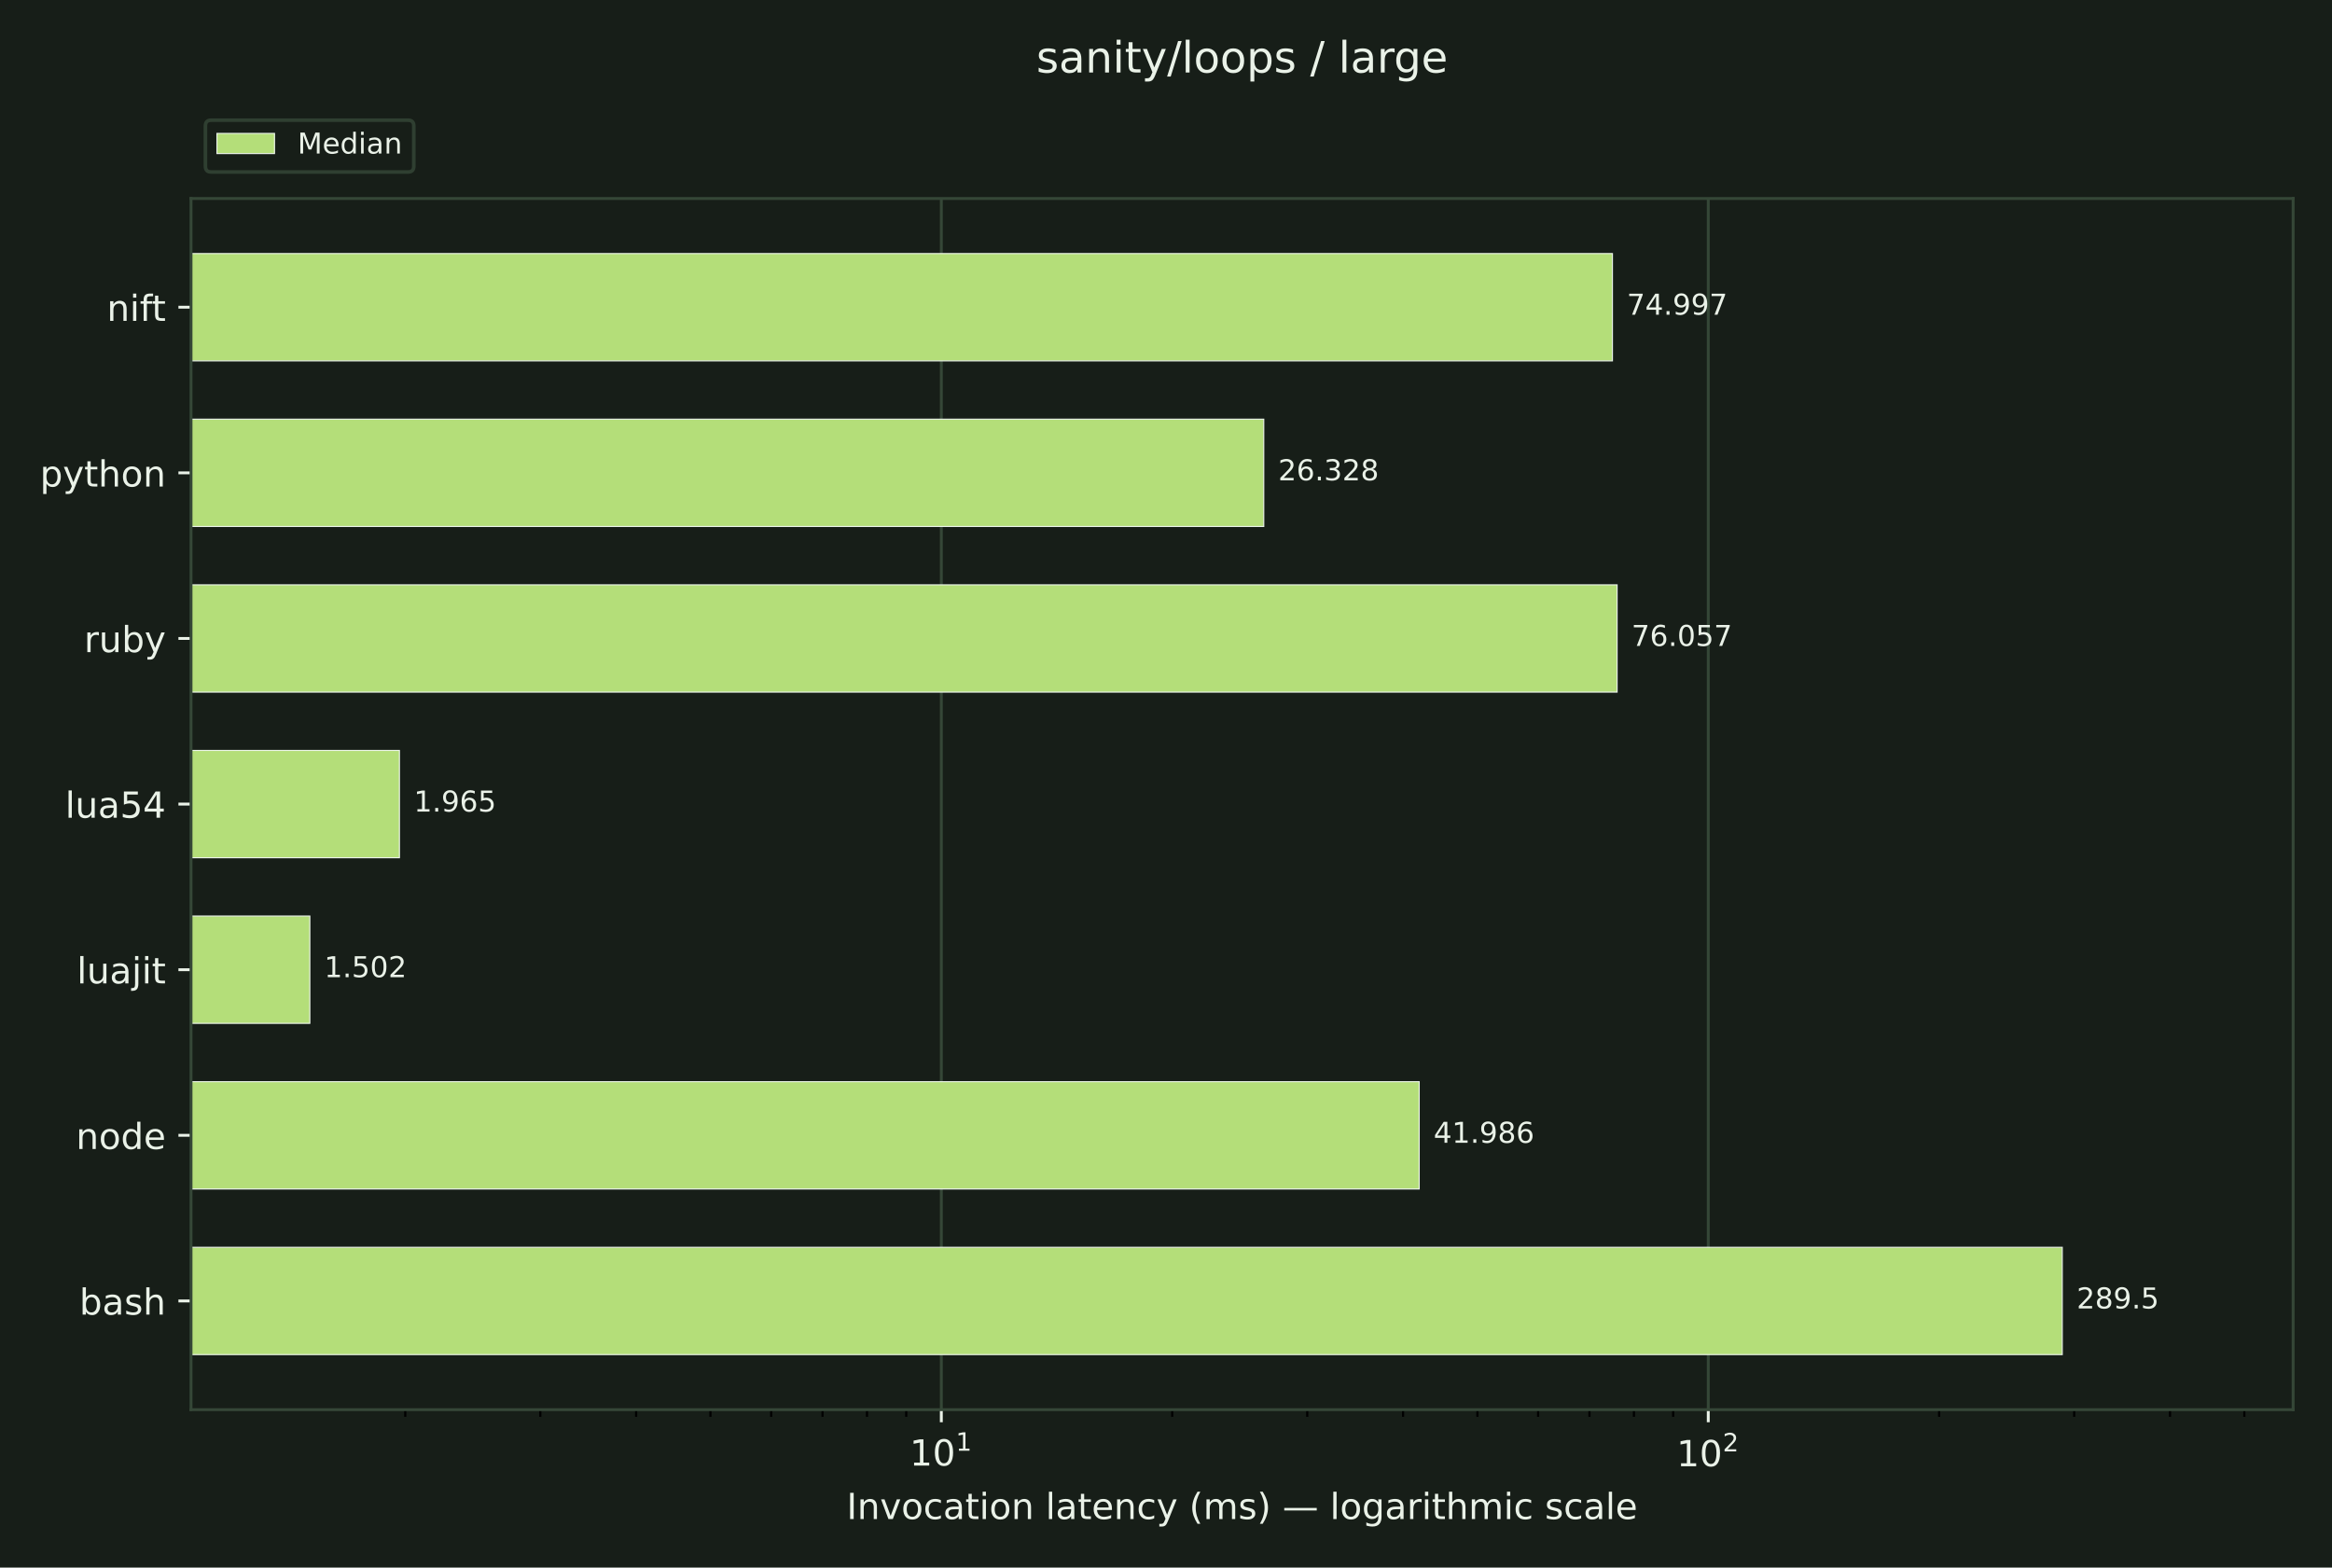
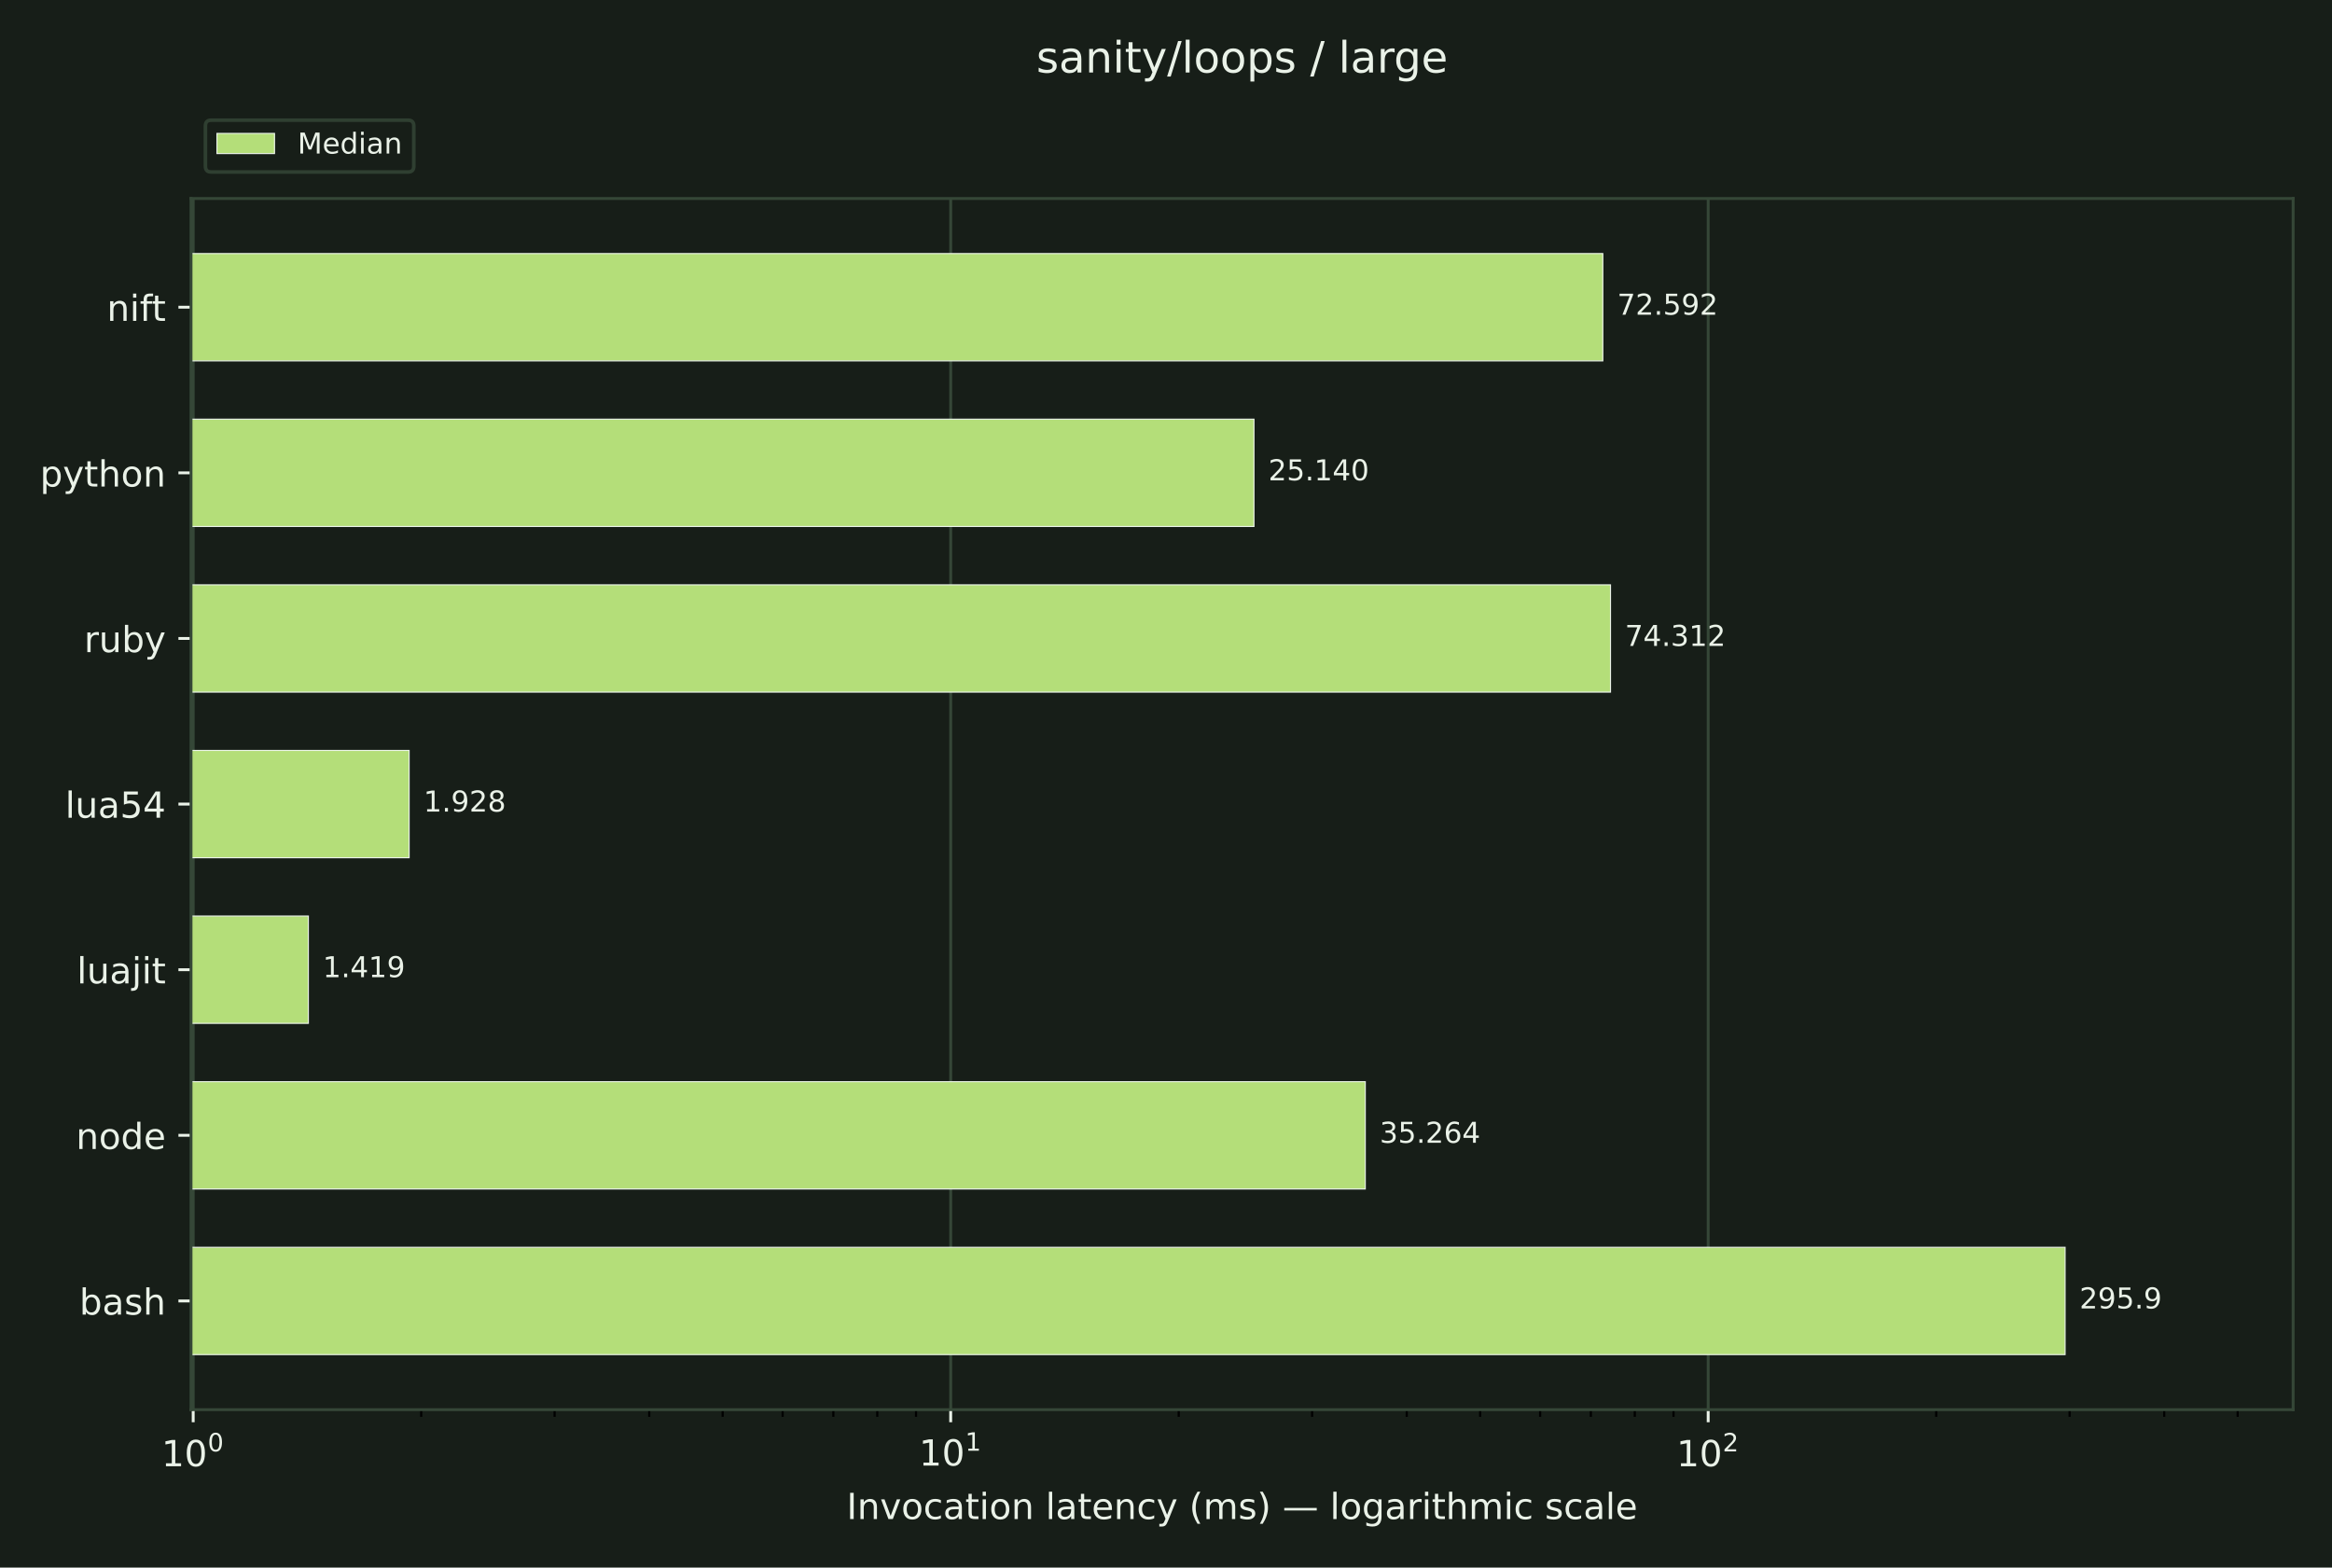
<svg xmlns="http://www.w3.org/2000/svg" xmlns:xlink="http://www.w3.org/1999/xlink" width="648pt" height="435.6pt" viewBox="0 0 648 435.6" version="1.1">
  <defs>
    <style type="text/css">*{stroke-linejoin: round; stroke-linecap: butt}</style>
  </defs>
  <g id="figure_1">
    <g id="patch_1">
      <path d="M 0 435.6  L 648 435.6  L 648 0  L 0 0  z " style="fill: #171e18" />
    </g>
    <g id="axes_1">
      <g id="patch_2">
        <path d="M 53.08 391.715  L 637.2 391.715  L 637.2 55.16  L 53.08 55.16  z " style="fill: #171e18" />
      </g>
      <g id="matplotlib.axis_1">
        <g id="xtick_1">
          <g id="line2d_1">
-             <path d="M 261.568 391.715  L 261.568 55.16  " clip-path="url(#p746bb4a10f)" style="fill: none; stroke: #354737; stroke-width: 0.8; stroke-linecap: square" />
+             <path d="M 53.681 391.715  L 53.681 55.16  " clip-path="url(#p746bb4a10f)" style="fill: none; stroke: #354737; stroke-width: 0.8; stroke-linecap: square" />
          </g>
          <g id="line2d_2">
            <defs>
              <path id="m59518d439b" d="M 0 0  L 0 3.5  " style="stroke: #eaf2e8; stroke-width: 0.8" />
            </defs>
            <g>
-               <use xlink:href="#m59518d439b" x="261.568" y="391.715" style="fill: #eaf2e8; stroke: #eaf2e8; stroke-width: 0.8" />
+               <use xlink:href="#m59518d439b" x="53.681" y="391.715" style="fill: #eaf2e8; stroke: #eaf2e8; stroke-width: 0.8" />
            </g>
          </g>
          <g id="text_1">
-             <g style="fill: #eaf2e8" transform="translate(252.7682 408.0153)">
+             <g style="fill: #eaf2e8" transform="translate(44.88072 408.1153)">
+               <text>
+                 <tspan x="0" y="-0.675" style="font-size: 10px; font-family: 'DejaVu Sans'; fill: #eaf2e8">1</tspan>
+                 <tspan x="6.362" y="-0.675" style="font-size: 10px; font-family: 'DejaVu Sans'; fill: #eaf2e8">0</tspan>
+                 <tspan x="12.82" y="-4.805" style="font-size: 7px; font-family: 'DejaVu Sans'; fill: #eaf2e8">0</tspan>
+               </text>
+             </g>
+           </g>
+         </g>
+         <g id="xtick_2">
+           <g id="line2d_3">
+             <path d="M 264.169 391.715  L 264.169 55.16  " clip-path="url(#p746bb4a10f)" style="fill: none; stroke: #354737; stroke-width: 0.8; stroke-linecap: square" />
+           </g>
+           <g id="line2d_4">
+             <g>
+               <use xlink:href="#m59518d439b" x="264.169" y="391.715" style="fill: #eaf2e8; stroke: #eaf2e8; stroke-width: 0.8" />
+             </g>
+           </g>
+           <g id="text_2">
+             <g style="fill: #eaf2e8" transform="translate(255.3692 408.0153)">
              <text>
                <tspan x="0" y="-0.762" style="font-size: 10px; font-family: 'DejaVu Sans'; fill: #eaf2e8">1</tspan>
                <tspan x="6.362" y="-0.762" style="font-size: 10px; font-family: 'DejaVu Sans'; fill: #eaf2e8">0</tspan>
                <tspan x="12.82" y="-4.892" style="font-size: 7px; font-family: 'DejaVu Sans'; fill: #eaf2e8">1</tspan>
              </text>
            </g>
          </g>
        </g>
-         <g id="xtick_2">
-           <g id="line2d_3">
-             <path d="M 474.68 391.715  L 474.68 55.16  " clip-path="url(#p746bb4a10f)" style="fill: none; stroke: #354737; stroke-width: 0.8; stroke-linecap: square" />
-           </g>
-           <g id="line2d_4">
-             <g>
-               <use xlink:href="#m59518d439b" x="474.68" y="391.715" style="fill: #eaf2e8; stroke: #eaf2e8; stroke-width: 0.8" />
-             </g>
-           </g>
-           <g id="text_2">
-             <g style="fill: #eaf2e8" transform="translate(465.8795 408.1153)">
+         <g id="xtick_3">
+           <g id="line2d_5">
+             <path d="M 474.658 391.715  L 474.658 55.16  " clip-path="url(#p746bb4a10f)" style="fill: none; stroke: #354737; stroke-width: 0.8; stroke-linecap: square" />
+           </g>
+           <g id="line2d_6">
+             <g>
+               <use xlink:href="#m59518d439b" x="474.658" y="391.715" style="fill: #eaf2e8; stroke: #eaf2e8; stroke-width: 0.8" />
+             </g>
+           </g>
+           <g id="text_3">
+             <g style="fill: #eaf2e8" transform="translate(465.8578 408.1153)">
              <text>
                <tspan x="0" y="-0.675" style="font-size: 10px; font-family: 'DejaVu Sans'; fill: #eaf2e8">1</tspan>
                <tspan x="6.362" y="-0.675" style="font-size: 10px; font-family: 'DejaVu Sans'; fill: #eaf2e8">0</tspan>
                <tspan x="12.82" y="-4.805" style="font-size: 7px; font-family: 'DejaVu Sans'; fill: #eaf2e8">2</tspan>
              </text>
            </g>
          </g>
        </g>
-         <g id="xtick_3">
-           <g id="line2d_5">
+         <g id="xtick_4">
+           <g id="line2d_7">
            <defs>
              <path id="m1d4f00b2ae" d="M 0 0  L 0 2  " style="stroke: #000000; stroke-width: 0.6" />
            </defs>
            <g>
-               <use xlink:href="#m1d4f00b2ae" x="112.61" y="391.715" style="stroke: #000000; stroke-width: 0.6" />
-             </g>
-           </g>
-         </g>
-         <g id="xtick_4">
-           <g id="line2d_6">
-             <g>
-               <use xlink:href="#m1d4f00b2ae" x="150.137" y="391.715" style="stroke: #000000; stroke-width: 0.6" />
+               <use xlink:href="#m1d4f00b2ae" x="117.044" y="391.715" style="stroke: #000000; stroke-width: 0.6" />
            </g>
          </g>
        </g>
        <g id="xtick_5">
-           <g id="line2d_7">
-             <g>
-               <use xlink:href="#m1d4f00b2ae" x="176.763" y="391.715" style="stroke: #000000; stroke-width: 0.6" />
+           <g id="line2d_8">
+             <g>
+               <use xlink:href="#m1d4f00b2ae" x="154.109" y="391.715" style="stroke: #000000; stroke-width: 0.6" />
            </g>
          </g>
        </g>
        <g id="xtick_6">
-           <g id="line2d_8">
-             <g>
-               <use xlink:href="#m1d4f00b2ae" x="197.415" y="391.715" style="stroke: #000000; stroke-width: 0.6" />
+           <g id="line2d_9">
+             <g>
+               <use xlink:href="#m1d4f00b2ae" x="180.407" y="391.715" style="stroke: #000000; stroke-width: 0.6" />
            </g>
          </g>
        </g>
        <g id="xtick_7">
-           <g id="line2d_9">
-             <g>
-               <use xlink:href="#m1d4f00b2ae" x="214.29" y="391.715" style="stroke: #000000; stroke-width: 0.6" />
+           <g id="line2d_10">
+             <g>
+               <use xlink:href="#m1d4f00b2ae" x="200.806" y="391.715" style="stroke: #000000; stroke-width: 0.6" />
            </g>
          </g>
        </g>
        <g id="xtick_8">
-           <g id="line2d_10">
-             <g>
-               <use xlink:href="#m1d4f00b2ae" x="228.557" y="391.715" style="stroke: #000000; stroke-width: 0.6" />
+           <g id="line2d_11">
+             <g>
+               <use xlink:href="#m1d4f00b2ae" x="217.473" y="391.715" style="stroke: #000000; stroke-width: 0.6" />
            </g>
          </g>
        </g>
        <g id="xtick_9">
-           <g id="line2d_11">
-             <g>
-               <use xlink:href="#m1d4f00b2ae" x="240.916" y="391.715" style="stroke: #000000; stroke-width: 0.6" />
+           <g id="line2d_12">
+             <g>
+               <use xlink:href="#m1d4f00b2ae" x="231.564" y="391.715" style="stroke: #000000; stroke-width: 0.6" />
            </g>
          </g>
        </g>
        <g id="xtick_10">
-           <g id="line2d_12">
-             <g>
-               <use xlink:href="#m1d4f00b2ae" x="251.817" y="391.715" style="stroke: #000000; stroke-width: 0.6" />
+           <g id="line2d_13">
+             <g>
+               <use xlink:href="#m1d4f00b2ae" x="243.771" y="391.715" style="stroke: #000000; stroke-width: 0.6" />
            </g>
          </g>
        </g>
        <g id="xtick_11">
-           <g id="line2d_13">
-             <g>
-               <use xlink:href="#m1d4f00b2ae" x="325.721" y="391.715" style="stroke: #000000; stroke-width: 0.6" />
+           <g id="line2d_14">
+             <g>
+               <use xlink:href="#m1d4f00b2ae" x="254.538" y="391.715" style="stroke: #000000; stroke-width: 0.6" />
            </g>
          </g>
        </g>
        <g id="xtick_12">
-           <g id="line2d_14">
-             <g>
-               <use xlink:href="#m1d4f00b2ae" x="363.248" y="391.715" style="stroke: #000000; stroke-width: 0.6" />
+           <g id="line2d_15">
+             <g>
+               <use xlink:href="#m1d4f00b2ae" x="327.533" y="391.715" style="stroke: #000000; stroke-width: 0.6" />
            </g>
          </g>
        </g>
        <g id="xtick_13">
-           <g id="line2d_15">
-             <g>
-               <use xlink:href="#m1d4f00b2ae" x="389.874" y="391.715" style="stroke: #000000; stroke-width: 0.6" />
+           <g id="line2d_16">
+             <g>
+               <use xlink:href="#m1d4f00b2ae" x="364.598" y="391.715" style="stroke: #000000; stroke-width: 0.6" />
            </g>
          </g>
        </g>
        <g id="xtick_14">
-           <g id="line2d_16">
-             <g>
-               <use xlink:href="#m1d4f00b2ae" x="410.527" y="391.715" style="stroke: #000000; stroke-width: 0.6" />
+           <g id="line2d_17">
+             <g>
+               <use xlink:href="#m1d4f00b2ae" x="390.896" y="391.715" style="stroke: #000000; stroke-width: 0.6" />
            </g>
          </g>
        </g>
        <g id="xtick_15">
-           <g id="line2d_17">
-             <g>
-               <use xlink:href="#m1d4f00b2ae" x="427.401" y="391.715" style="stroke: #000000; stroke-width: 0.6" />
+           <g id="line2d_18">
+             <g>
+               <use xlink:href="#m1d4f00b2ae" x="411.294" y="391.715" style="stroke: #000000; stroke-width: 0.6" />
            </g>
          </g>
        </g>
        <g id="xtick_16">
-           <g id="line2d_18">
-             <g>
-               <use xlink:href="#m1d4f00b2ae" x="441.668" y="391.715" style="stroke: #000000; stroke-width: 0.6" />
+           <g id="line2d_19">
+             <g>
+               <use xlink:href="#m1d4f00b2ae" x="427.961" y="391.715" style="stroke: #000000; stroke-width: 0.6" />
            </g>
          </g>
        </g>
        <g id="xtick_17">
-           <g id="line2d_19">
-             <g>
-               <use xlink:href="#m1d4f00b2ae" x="454.027" y="391.715" style="stroke: #000000; stroke-width: 0.6" />
+           <g id="line2d_20">
+             <g>
+               <use xlink:href="#m1d4f00b2ae" x="442.053" y="391.715" style="stroke: #000000; stroke-width: 0.6" />
            </g>
          </g>
        </g>
        <g id="xtick_18">
-           <g id="line2d_20">
-             <g>
-               <use xlink:href="#m1d4f00b2ae" x="464.928" y="391.715" style="stroke: #000000; stroke-width: 0.6" />
+           <g id="line2d_21">
+             <g>
+               <use xlink:href="#m1d4f00b2ae" x="454.259" y="391.715" style="stroke: #000000; stroke-width: 0.6" />
            </g>
          </g>
        </g>
        <g id="xtick_19">
-           <g id="line2d_21">
-             <g>
-               <use xlink:href="#m1d4f00b2ae" x="538.832" y="391.715" style="stroke: #000000; stroke-width: 0.6" />
+           <g id="line2d_22">
+             <g>
+               <use xlink:href="#m1d4f00b2ae" x="465.026" y="391.715" style="stroke: #000000; stroke-width: 0.6" />
            </g>
          </g>
        </g>
        <g id="xtick_20">
-           <g id="line2d_22">
-             <g>
-               <use xlink:href="#m1d4f00b2ae" x="576.359" y="391.715" style="stroke: #000000; stroke-width: 0.6" />
+           <g id="line2d_23">
+             <g>
+               <use xlink:href="#m1d4f00b2ae" x="538.021" y="391.715" style="stroke: #000000; stroke-width: 0.6" />
            </g>
          </g>
        </g>
        <g id="xtick_21">
-           <g id="line2d_23">
-             <g>
-               <use xlink:href="#m1d4f00b2ae" x="602.985" y="391.715" style="stroke: #000000; stroke-width: 0.6" />
+           <g id="line2d_24">
+             <g>
+               <use xlink:href="#m1d4f00b2ae" x="575.086" y="391.715" style="stroke: #000000; stroke-width: 0.6" />
            </g>
          </g>
        </g>
        <g id="xtick_22">
-           <g id="line2d_24">
-             <g>
-               <use xlink:href="#m1d4f00b2ae" x="623.638" y="391.715" style="stroke: #000000; stroke-width: 0.6" />
-             </g>
-           </g>
-         </g>
-         <g id="text_3">
+           <g id="line2d_25">
+             <g>
+               <use xlink:href="#m1d4f00b2ae" x="601.384" y="391.715" style="stroke: #000000; stroke-width: 0.6" />
+             </g>
+           </g>
+         </g>
+         <g id="xtick_23">
+           <g id="line2d_26">
+             <g>
+               <use xlink:href="#m1d4f00b2ae" x="621.783" y="391.715" style="stroke: #000000; stroke-width: 0.6" />
+             </g>
+           </g>
+         </g>
+         <g id="text_4">
          <text style="font-size: 10px; font-family: 'DejaVu Sans'; text-anchor: middle; fill: #eaf2e8" x="345.14" y="422.116" transform="rotate(-0 345.14 422.1161)">Invocation latency (ms) — logarithmic scale</text>
        </g>
      </g>
      <g id="matplotlib.axis_2">
        <g id="ytick_1">
-           <g id="line2d_25">
+           <g id="line2d_27">
            <defs>
              <path id="mf8918c31de" d="M 0 0  L -3.5 0  " style="stroke: #eaf2e8; stroke-width: 0.8" />
            </defs>
            <g>
              <use xlink:href="#mf8918c31de" x="53.08" y="85.369" style="fill: #eaf2e8; stroke: #eaf2e8; stroke-width: 0.8" />
            </g>
          </g>
-           <g id="text_4">
+           <g id="text_5">
            <text style="font-size: 10px; font-family: 'DejaVu Sans'; text-anchor: end; fill: #eaf2e8" x="46.08" y="89.169" transform="rotate(-0 46.08 89.16857)">nift</text>
          </g>
        </g>
        <g id="ytick_2">
-           <g id="line2d_26">
+           <g id="line2d_28">
            <g>
              <use xlink:href="#mf8918c31de" x="53.08" y="131.392" style="fill: #eaf2e8; stroke: #eaf2e8; stroke-width: 0.8" />
            </g>
          </g>
-           <g id="text_5">
+           <g id="text_6">
            <text style="font-size: 10px; font-family: 'DejaVu Sans'; text-anchor: end; fill: #eaf2e8" x="46.08" y="135.191" transform="rotate(-0 46.08 135.1913)">python</text>
          </g>
        </g>
        <g id="ytick_3">
-           <g id="line2d_27">
+           <g id="line2d_29">
            <g>
              <use xlink:href="#mf8918c31de" x="53.08" y="177.415" style="fill: #eaf2e8; stroke: #eaf2e8; stroke-width: 0.8" />
            </g>
          </g>
-           <g id="text_6">
+           <g id="text_7">
            <text style="font-size: 10px; font-family: 'DejaVu Sans'; text-anchor: end; fill: #eaf2e8" x="46.08" y="181.214" transform="rotate(-0 46.08 181.2141)">ruby</text>
          </g>
        </g>
        <g id="ytick_4">
-           <g id="line2d_28">
+           <g id="line2d_30">
            <g>
              <use xlink:href="#mf8918c31de" x="53.08" y="223.438" style="fill: #eaf2e8; stroke: #eaf2e8; stroke-width: 0.8" />
            </g>
          </g>
-           <g id="text_7">
+           <g id="text_8">
            <text style="font-size: 10px; font-family: 'DejaVu Sans'; text-anchor: end; fill: #eaf2e8" x="46.08" y="227.237" transform="rotate(-0 46.08 227.2369)">lua54</text>
          </g>
        </g>
        <g id="ytick_5">
-           <g id="line2d_29">
+           <g id="line2d_31">
            <g>
              <use xlink:href="#mf8918c31de" x="53.08" y="269.46" style="fill: #eaf2e8; stroke: #eaf2e8; stroke-width: 0.8" />
            </g>
          </g>
-           <g id="text_8">
+           <g id="text_9">
            <text style="font-size: 10px; font-family: 'DejaVu Sans'; text-anchor: end; fill: #eaf2e8" x="46.08" y="273.26" transform="rotate(-0 46.08 273.2596)">luajit</text>
          </g>
        </g>
        <g id="ytick_6">
-           <g id="line2d_30">
+           <g id="line2d_32">
            <g>
              <use xlink:href="#mf8918c31de" x="53.08" y="315.483" style="fill: #eaf2e8; stroke: #eaf2e8; stroke-width: 0.8" />
            </g>
          </g>
-           <g id="text_9">
+           <g id="text_10">
            <text style="font-size: 10px; font-family: 'DejaVu Sans'; text-anchor: end; fill: #eaf2e8" x="46.08" y="319.282" transform="rotate(-0 46.08 319.2824)">node</text>
          </g>
        </g>
        <g id="ytick_7">
-           <g id="line2d_31">
+           <g id="line2d_33">
            <g>
              <use xlink:href="#mf8918c31de" x="53.08" y="361.506" style="fill: #eaf2e8; stroke: #eaf2e8; stroke-width: 0.8" />
            </g>
          </g>
-           <g id="text_10">
+           <g id="text_11">
            <text style="font-size: 10px; font-family: 'DejaVu Sans'; text-anchor: end; fill: #eaf2e8" x="46.08" y="365.305" transform="rotate(-0 46.08 365.3052)">bash</text>
          </g>
        </g>
      </g>
      <g id="patch_3">
-         <path d="M -213062.865 70.458  L 448.05 70.458  L 448.05 100.281  L -213062.865 100.281  z " clip-path="url(#p746bb4a10f)" style="fill: #b4de79; stroke: #eaf2e8; stroke-width: 0.3; stroke-linejoin: miter" />
+         <path d="M -210434.836 70.458  L 445.377 70.458  L 445.377 100.281  L -210434.836 100.281  z " clip-path="url(#p746bb4a10f)" style="fill: #b4de79; stroke: #eaf2e8; stroke-width: 0.3; stroke-linejoin: miter" />
      </g>
      <g id="patch_4">
-         <path d="M -213062.865 116.481  L 351.165 116.481  L 351.165 146.303  L -213062.865 146.303  z " clip-path="url(#p746bb4a10f)" style="fill: #b4de79; stroke: #eaf2e8; stroke-width: 0.3; stroke-linejoin: miter" />
+         <path d="M -210434.836 116.481  L 348.441 116.481  L 348.441 146.303  L -210434.836 146.303  z " clip-path="url(#p746bb4a10f)" style="fill: #b4de79; stroke: #eaf2e8; stroke-width: 0.3; stroke-linejoin: miter" />
      </g>
      <g id="patch_5">
-         <path d="M -213062.865 162.504  L 449.349 162.504  L 449.349 192.326  L -213062.865 192.326  z " clip-path="url(#p746bb4a10f)" style="fill: #b4de79; stroke: #eaf2e8; stroke-width: 0.3; stroke-linejoin: miter" />
+         <path d="M -210434.836 162.504  L 447.517 162.504  L 447.517 192.326  L -210434.836 192.326  z " clip-path="url(#p746bb4a10f)" style="fill: #b4de79; stroke: #eaf2e8; stroke-width: 0.3; stroke-linejoin: miter" />
      </g>
      <g id="patch_6">
-         <path d="M -213062.865 208.526  L 110.99 208.526  L 110.99 238.349  L -213062.865 238.349  z " clip-path="url(#p746bb4a10f)" style="fill: #b4de79; stroke: #eaf2e8; stroke-width: 0.3; stroke-linejoin: miter" />
+         <path d="M -210434.836 208.526  L 113.686 208.526  L 113.686 238.349  L -210434.836 238.349  z " clip-path="url(#p746bb4a10f)" style="fill: #b4de79; stroke: #eaf2e8; stroke-width: 0.3; stroke-linejoin: miter" />
      </g>
      <g id="patch_7">
-         <path d="M -213062.865 254.549  L 86.091 254.549  L 86.091 284.372  L -213062.865 284.372  z " clip-path="url(#p746bb4a10f)" style="fill: #b4de79; stroke: #eaf2e8; stroke-width: 0.3; stroke-linejoin: miter" />
+         <path d="M -210434.836 254.549  L 85.685 254.549  L 85.685 284.372  L -210434.836 284.372  z " clip-path="url(#p746bb4a10f)" style="fill: #b4de79; stroke: #eaf2e8; stroke-width: 0.3; stroke-linejoin: miter" />
      </g>
      <g id="patch_8">
-         <path d="M -213062.865 300.572  L 394.36 300.572  L 394.36 330.395  L -213062.865 330.395  z " clip-path="url(#p746bb4a10f)" style="fill: #b4de79; stroke: #eaf2e8; stroke-width: 0.3; stroke-linejoin: miter" />
+         <path d="M -210434.836 300.572  L 379.376 300.572  L 379.376 330.395  L -210434.836 330.395  z " clip-path="url(#p746bb4a10f)" style="fill: #b4de79; stroke: #eaf2e8; stroke-width: 0.3; stroke-linejoin: miter" />
      </g>
      <g id="patch_9">
-         <path d="M -213062.865 346.595  L 573.047 346.595  L 573.047 376.417  L -213062.865 376.417  z " clip-path="url(#p746bb4a10f)" style="fill: #b4de79; stroke: #eaf2e8; stroke-width: 0.3; stroke-linejoin: miter" />
+         <path d="M -210434.836 346.595  L 573.837 346.595  L 573.837 376.417  L -210434.836 376.417  z " clip-path="url(#p746bb4a10f)" style="fill: #b4de79; stroke: #eaf2e8; stroke-width: 0.3; stroke-linejoin: miter" />
      </g>
      <g id="patch_10">
        <path d="M 53.08 391.715  L 53.08 55.16  " style="fill: none; stroke: #354737; stroke-width: 0.8; stroke-linejoin: miter; stroke-linecap: square" />
      </g>
      <g id="patch_11">
        <path d="M 637.2 391.715  L 637.2 55.16  " style="fill: none; stroke: #354737; stroke-width: 0.8; stroke-linejoin: miter; stroke-linecap: square" />
      </g>
      <g id="patch_12">
        <path d="M 53.08 391.715  L 637.2 391.715  " style="fill: none; stroke: #354737; stroke-width: 0.8; stroke-linejoin: miter; stroke-linecap: square" />
      </g>
      <g id="patch_13">
        <path d="M 53.08 55.16  L 637.2 55.16  " style="fill: none; stroke: #354737; stroke-width: 0.8; stroke-linejoin: miter; stroke-linecap: square" />
      </g>
-       <g id="text_11">
-         <text style="font-size: 8px; font-family: 'DejaVu Sans'; text-anchor: start; fill: #eaf2e8" x="452.05" y="87.447" transform="rotate(-0 452.0496 87.44747)">74.997</text>
-       </g>
      <g id="text_12">
-         <text style="font-size: 8px; font-family: 'DejaVu Sans'; text-anchor: start; fill: #eaf2e8" x="355.165" y="133.47" transform="rotate(-0 355.165 133.4702)">26.328</text>
+         <text style="font-size: 8px; font-family: 'DejaVu Sans'; text-anchor: start; fill: #eaf2e8" x="449.377" y="87.447" transform="rotate(-0 449.3767 87.44747)">72.592</text>
      </g>
      <g id="text_13">
-         <text style="font-size: 8px; font-family: 'DejaVu Sans'; text-anchor: start; fill: #eaf2e8" x="453.349" y="179.493" transform="rotate(-0 453.3488 179.493)">76.057</text>
+         <text style="font-size: 8px; font-family: 'DejaVu Sans'; text-anchor: start; fill: #eaf2e8" x="352.441" y="133.47" transform="rotate(-0 352.4409 133.4702)">25.140</text>
      </g>
      <g id="text_14">
-         <text style="font-size: 8px; font-family: 'DejaVu Sans'; text-anchor: start; fill: #eaf2e8" x="114.99" y="225.516" transform="rotate(-0 114.99 225.5158)">1.965</text>
+         <text style="font-size: 8px; font-family: 'DejaVu Sans'; text-anchor: start; fill: #eaf2e8" x="451.517" y="179.493" transform="rotate(-0 451.5168 179.493)">74.312</text>
      </g>
      <g id="text_15">
-         <text style="font-size: 8px; font-family: 'DejaVu Sans'; text-anchor: start; fill: #eaf2e8" x="90.091" y="271.539" transform="rotate(-0 90.09136 271.5386)">1.502</text>
+         <text style="font-size: 8px; font-family: 'DejaVu Sans'; text-anchor: start; fill: #eaf2e8" x="117.686" y="225.516" transform="rotate(-0 117.6864 225.5158)">1.928</text>
      </g>
      <g id="text_16">
-         <text style="font-size: 8px; font-family: 'DejaVu Sans'; text-anchor: start; fill: #eaf2e8" x="398.36" y="317.561" transform="rotate(-0 398.3595 317.5613)">41.986</text>
+         <text style="font-size: 8px; font-family: 'DejaVu Sans'; text-anchor: start; fill: #eaf2e8" x="89.685" y="271.539" transform="rotate(-0 89.68508 271.5386)">1.419</text>
      </g>
      <g id="text_17">
-         <text style="font-size: 8px; font-family: 'DejaVu Sans'; text-anchor: start; fill: #eaf2e8" x="577.047" y="363.584" transform="rotate(-0 577.0471 363.5841)">289.5</text>
+         <text style="font-size: 8px; font-family: 'DejaVu Sans'; text-anchor: start; fill: #eaf2e8" x="383.376" y="317.561" transform="rotate(-0 383.3758 317.5613)">35.264</text>
      </g>
      <g id="text_18">
+         <text style="font-size: 8px; font-family: 'DejaVu Sans'; text-anchor: start; fill: #eaf2e8" x="577.837" y="363.584" transform="rotate(-0 577.8366 363.5841)">295.9</text>
+       </g>
+       <g id="text_19">
        <text style="font-size: 12px; font-family: 'DejaVu Sans'; text-anchor: middle; fill: #eaf2e8" x="345.14" y="20.16" transform="rotate(-0 345.14 20.16)">sanity/loops / large</text>
      </g>
      <g id="legend_1">
        <g id="patch_14">
          <path d="M 58.68 47.794  L 113.379 47.794  Q 114.979 47.794 114.979 46.194  L 114.979 34.994  Q 114.979 33.394 113.379 33.394  L 58.68 33.394  Q 57.08 33.394 57.08 34.994  L 57.08 46.194  Q 57.08 47.794 58.68 47.794  z " style="fill: #171e18; opacity: 0.8; stroke: #354737; stroke-linejoin: miter" />
        </g>
        <g id="patch_15">
          <path d="M 60.28 42.673  L 76.28 42.673  L 76.28 37.073  L 60.28 37.073  z " style="fill: #b4de79; stroke: #eaf2e8; stroke-width: 0.3; stroke-linejoin: miter" />
        </g>
-         <g id="text_19">
+         <g id="text_20">
          <text style="font-size: 8px; font-family: 'DejaVu Sans'; text-anchor: start; fill: #eaf2e8" x="82.68" y="42.673" transform="rotate(-0 82.68 42.67257)">Median</text>
        </g>
      </g>
    </g>
  </g>
  <defs>
    <clipPath id="p746bb4a10f">
      <rect x="53.08" y="55.16" width="584.12" height="336.555" />
    </clipPath>
  </defs>
</svg>
